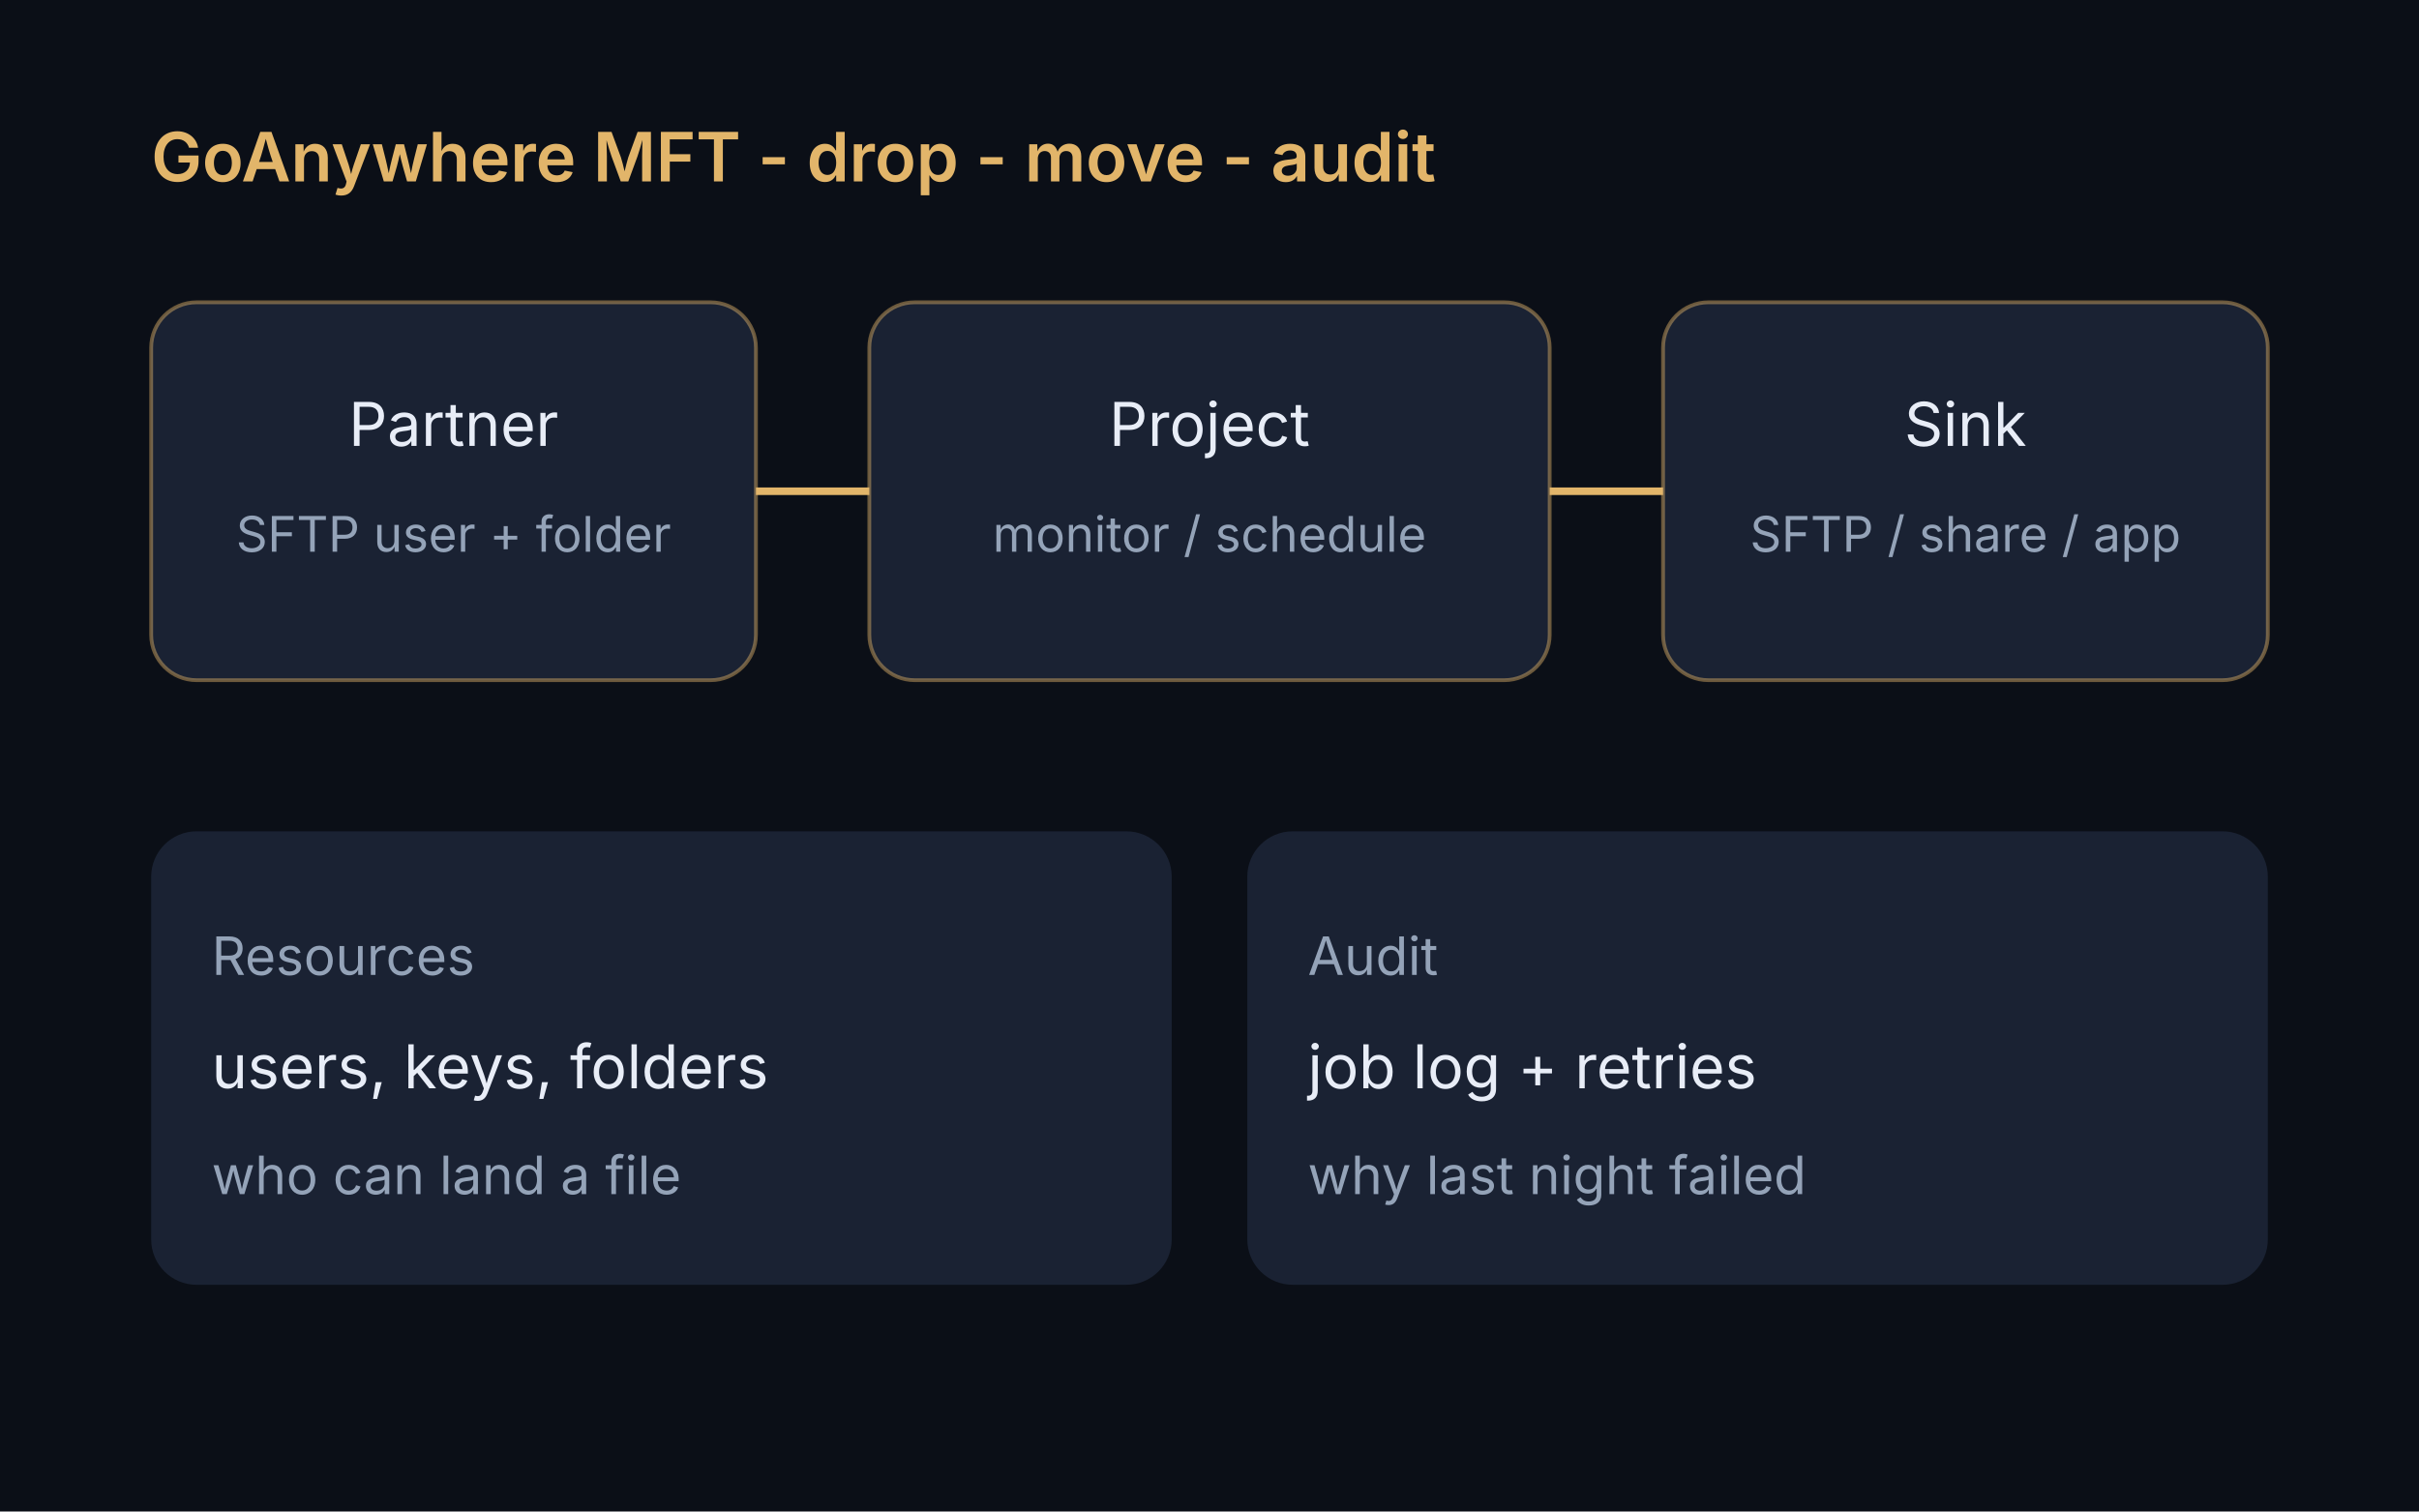
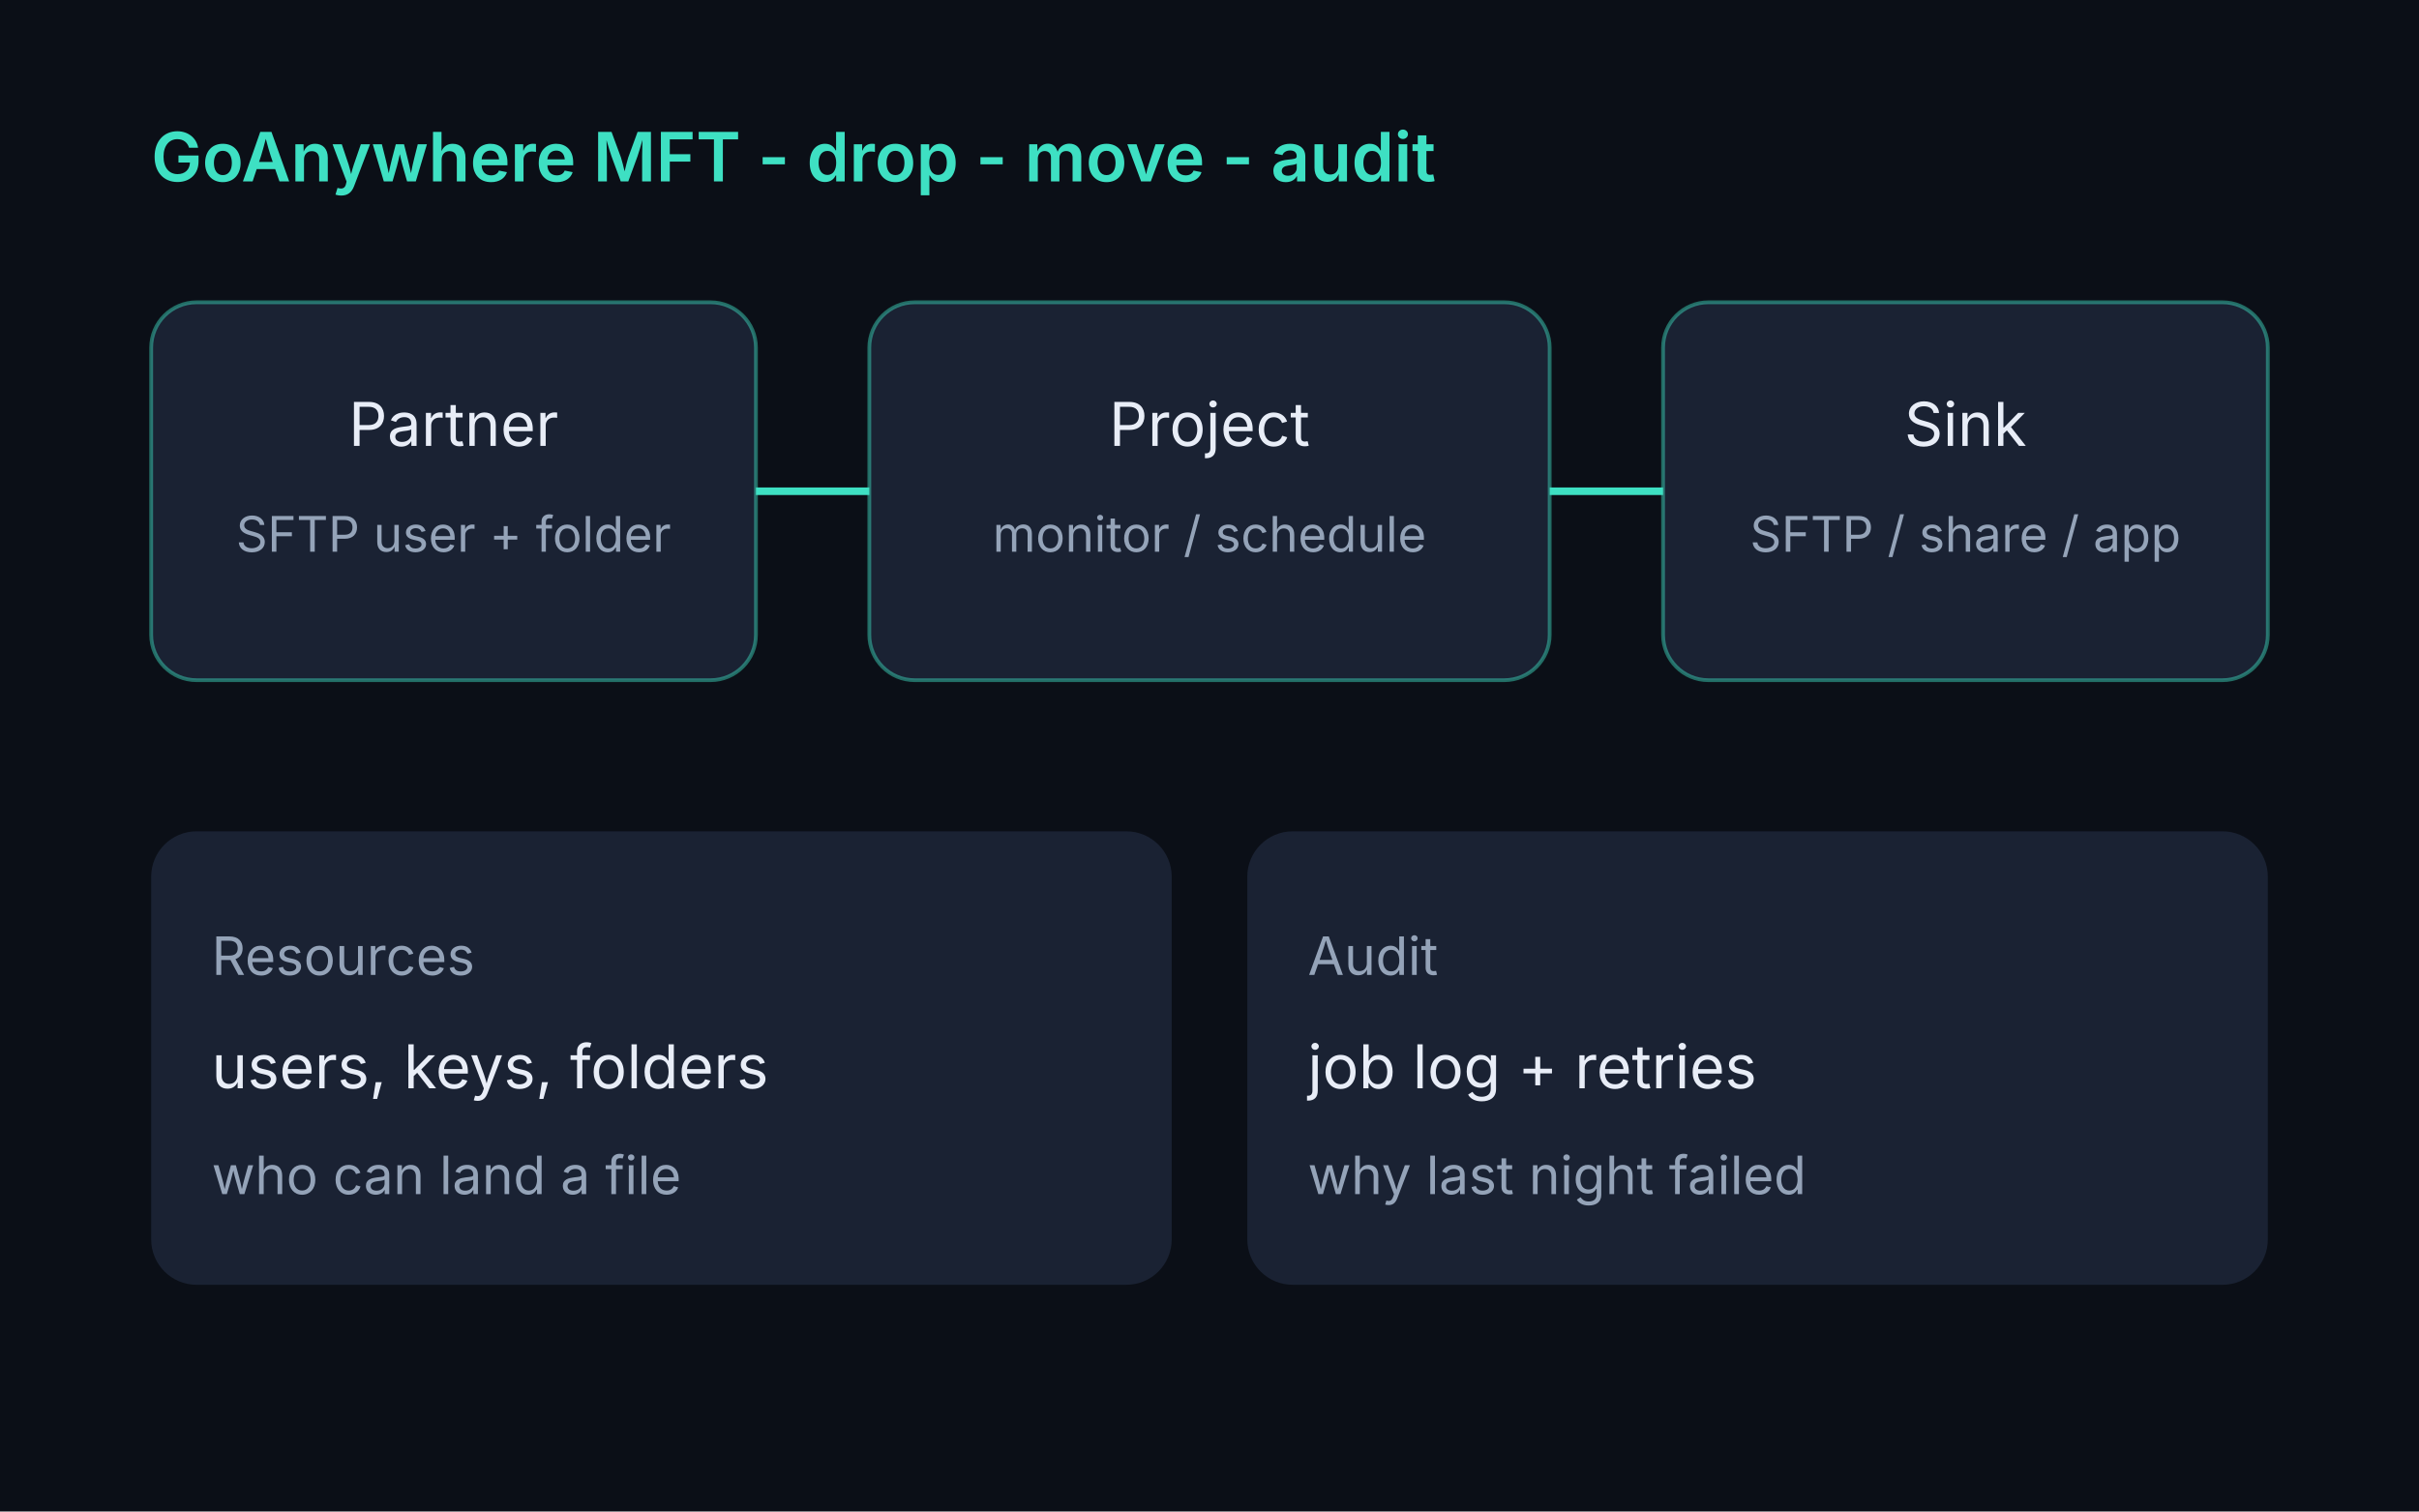
<svg xmlns="http://www.w3.org/2000/svg" width="640" height="400" viewBox="0 0 640 400" role="img" aria-label="GoAnywhere MFT partner drop through a project to a downstream sink">
  <rect width="640" height="400" fill="#0b0f17" />
-   <text x="40" y="48" fill="#e2b56a" font-family="Inter, system-ui, sans-serif" font-size="18" font-weight="600">GoAnywhere MFT - drop - move - audit</text>
-   <rect x="40" y="80" width="160" height="100" rx="12" fill="#1a2233" stroke="#e2b56a" stroke-opacity="0.45" />
+   <text x="40" y="48" fill="#3ee0c3" font-family="Inter, system-ui, sans-serif" font-size="18" font-weight="600">GoAnywhere MFT - drop - move - audit</text>
+   <rect x="40" y="80" width="160" height="100" rx="12" fill="#1a2233" stroke="#3ee0c3" stroke-opacity="0.45" />
  <text x="120" y="118" text-anchor="middle" fill="#e8edf7" font-family="Inter, system-ui, sans-serif" font-size="16">Partner</text>
  <text x="120" y="146" text-anchor="middle" fill="#94a3b8" font-family="Inter, system-ui, sans-serif" font-size="13">SFTP user + folder</text>
-   <rect x="230" y="80" width="180" height="100" rx="12" fill="#1a2233" stroke="#e2b56a" stroke-opacity="0.45" />
+   <rect x="230" y="80" width="180" height="100" rx="12" fill="#1a2233" stroke="#3ee0c3" stroke-opacity="0.45" />
  <text x="320" y="118" text-anchor="middle" fill="#e8edf7" font-family="Inter, system-ui, sans-serif" font-size="16">Project</text>
  <text x="320" y="146" text-anchor="middle" fill="#94a3b8" font-family="Inter, system-ui, sans-serif" font-size="13">monitor / schedule</text>
-   <rect x="440" y="80" width="160" height="100" rx="12" fill="#1a2233" stroke="#e2b56a" stroke-opacity="0.45" />
+   <rect x="440" y="80" width="160" height="100" rx="12" fill="#1a2233" stroke="#3ee0c3" stroke-opacity="0.45" />
  <text x="520" y="118" text-anchor="middle" fill="#e8edf7" font-family="Inter, system-ui, sans-serif" font-size="16">Sink</text>
  <text x="520" y="146" text-anchor="middle" fill="#94a3b8" font-family="Inter, system-ui, sans-serif" font-size="13">SFTP / share / app</text>
-   <path d="M200 130h30" stroke="#e2b56a" stroke-width="2" />
-   <path d="M410 130h30" stroke="#e2b56a" stroke-width="2" />
+   <path d="M200 130h30" stroke="#3ee0c3" stroke-width="2" />
+   <path d="M410 130h30" stroke="#3ee0c3" stroke-width="2" />
  <rect x="40" y="220" width="270" height="120" rx="12" fill="#1a2233" />
  <text x="56" y="258" fill="#94a3b8" font-family="Inter, system-ui, sans-serif" font-size="14">Resources</text>
  <text x="56" y="288" fill="#e8edf7" font-family="Inter, system-ui, sans-serif" font-size="16">users, keys, folders</text>
  <text x="56" y="316" fill="#94a3b8" font-family="Inter, system-ui, sans-serif" font-size="14">who can land a file</text>
  <rect x="330" y="220" width="270" height="120" rx="12" fill="#1a2233" />
  <text x="346" y="258" fill="#94a3b8" font-family="Inter, system-ui, sans-serif" font-size="14">Audit</text>
  <text x="346" y="288" fill="#e8edf7" font-family="Inter, system-ui, sans-serif" font-size="16">job log + retries</text>
  <text x="346" y="316" fill="#94a3b8" font-family="Inter, system-ui, sans-serif" font-size="14">why last night failed</text>
</svg>
